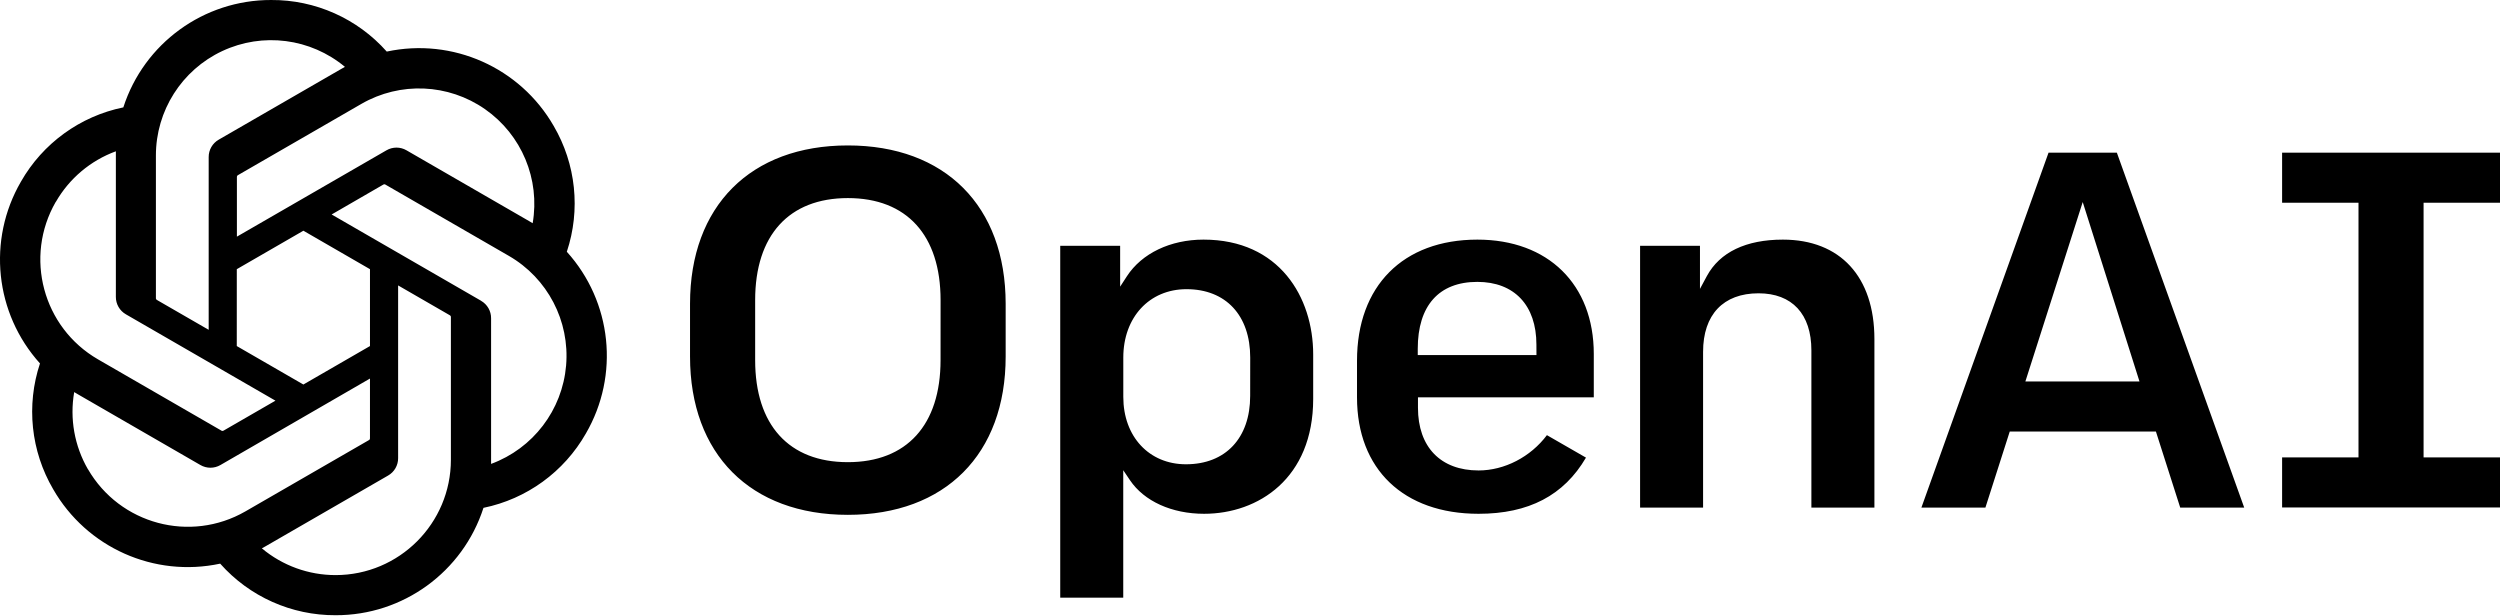
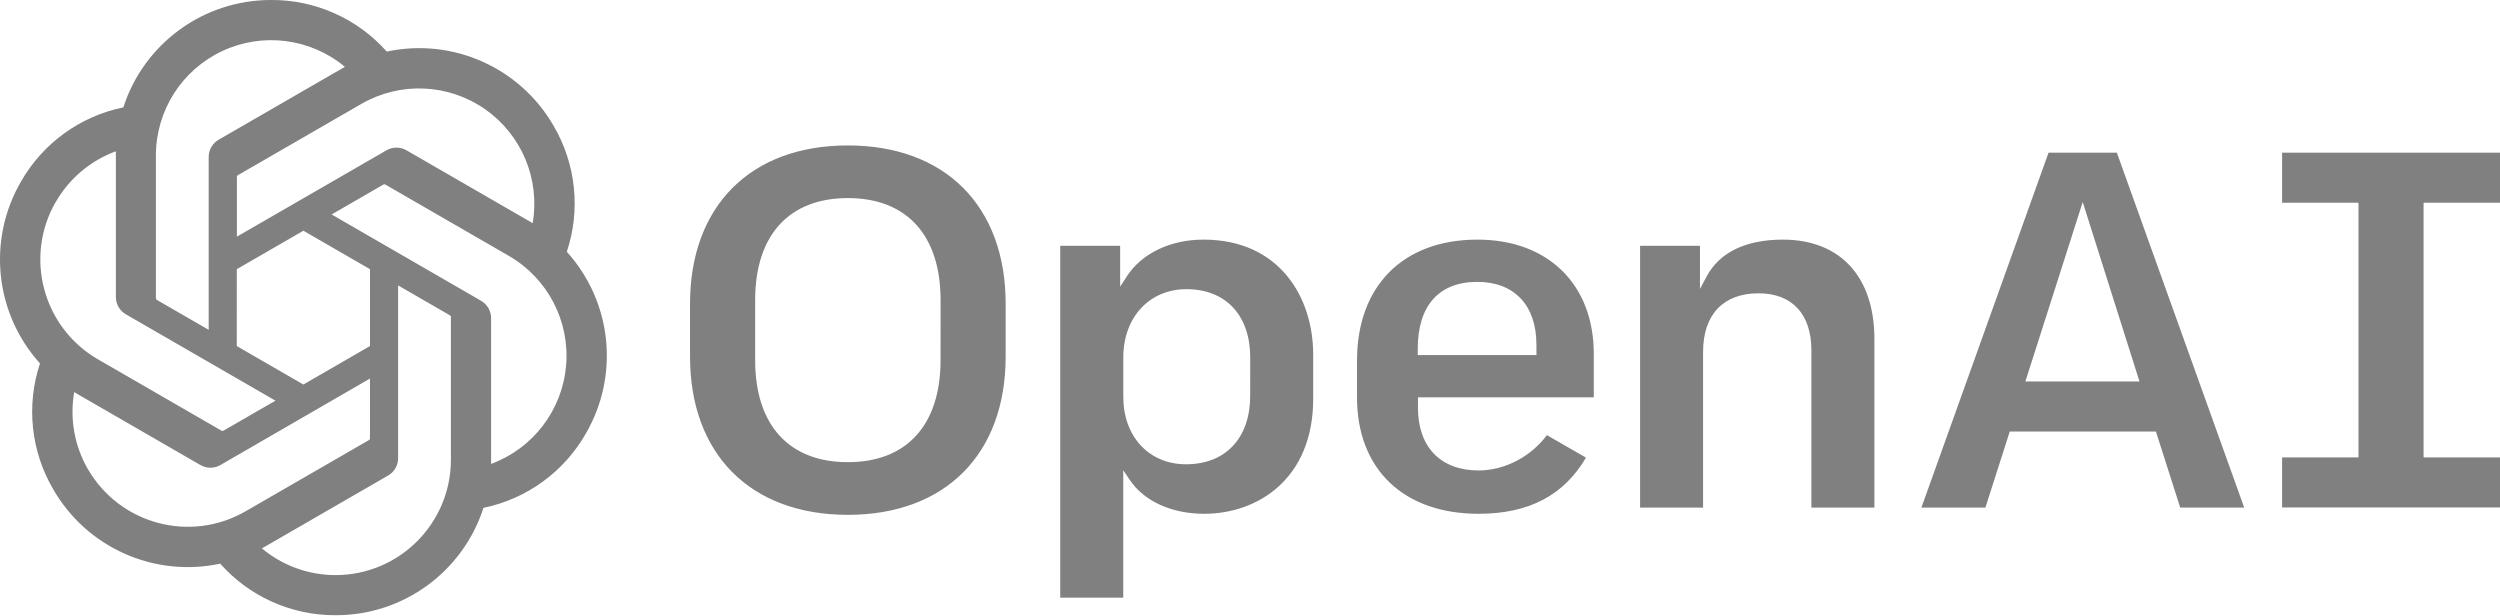
- <svg xmlns="http://www.w3.org/2000/svg" width="512" height="126" viewBox="0 0 512 126">
+ <svg xmlns="http://www.w3.org/2000/svg" fill="#808080" width="512" height="126" viewBox="0 0 512 126">
  <path d="M365.131 49.074c-7.537 0-12.917 2.575-15.557 7.45l-1.42 2.64v-8.819H335.89v53.61h12.901V72.06c0-7.62 4.142-11.991 11.356-11.991c6.88 0 10.825 4.256 10.825 11.674v32.211h12.907V69.442c0-12.764-7.007-20.368-18.747-20.368m-62.565 0c-15.224 0-24.652 9.5-24.652 24.789v7.527c0 14.703 9.538 23.835 24.893 23.835c10.271 0 17.47-3.763 22-11.504l-7.998-4.602c-3.347 4.465-8.694 7.231-13.997 7.231c-7.773 0-12.413-4.798-12.413-12.84v-2.131h36.008v-8.891c0-14.243-9.352-23.414-23.83-23.414zm12.1 23.638h-24.311v-1.287c0-8.825 4.333-13.695 12.2-13.695c7.576 0 12.101 4.798 12.101 12.84zM512 41.52V31.265h-44.625V41.52h15.646v52.157h-15.646v10.255H512V93.677h-15.651V41.52zM173.638 29.786c-19.93 0-32.32 12.419-32.32 32.42v10.813c0 19.995 12.385 32.42 32.32 32.42s32.321-12.425 32.321-32.42V62.205c-.005-20.022-12.408-32.42-32.321-32.42m18.987 43.973c0 13.279-6.919 20.893-18.987 20.893s-18.982-7.614-18.982-20.893V61.46c0-13.279 6.925-20.893 18.988-20.893S192.63 48.18 192.63 61.46zm53.856-24.685c-6.771 0-12.633 2.805-15.69 7.5l-1.386 2.136v-8.365h-12.27V122.4h12.906V96.3l1.38 2.049c2.904 4.306 8.574 6.875 15.17 6.875c11.125 0 22.35-7.27 22.35-23.518v-9.115c0-11.707-6.919-23.518-22.46-23.518m9.554 32.003c0 8.64-5.04 14.008-13.148 14.008c-7.56 0-12.835-5.675-12.835-13.794v-8.064c0-8.217 5.319-14.002 12.945-14.002c8.047 0 13.048 5.363 13.048 14.002zM419.54 31.27l-26.037 72.684h13.109l4.985-15.58h29.932l.05.154l4.93 15.426h13.104l-26.082-72.69zm-4.744 46.855l11.745-36.748l11.625 36.748zM116.085 51.561a31.37 31.37 0 0 0-2.695-25.774a31.77 31.77 0 0 0-34.184-15.224A31.4 31.4 0 0 0 55.536.001a31.74 31.74 0 0 0-30.278 21.99A31.4 31.4 0 0 0 4.282 37.213a31.77 31.77 0 0 0 3.906 37.218a31.4 31.4 0 0 0 2.695 25.748a31.77 31.77 0 0 0 34.21 15.256a31.4 31.4 0 0 0 23.644 10.562a31.74 31.74 0 0 0 30.278-21.99a31.4 31.4 0 0 0 20.97-15.223a31.73 31.73 0 0 0-3.9-37.224m-47.348 66.22a23.52 23.52 0 0 1-15.108-5.478c.186-.104.548-.285.756-.422l25.09-14.484a4.07 4.07 0 0 0 2.06-3.567V58.453l10.6 6.119a.37.37 0 0 1 .208.296v29.28c0 13.041-10.564 23.618-23.606 23.633M18.015 96.12a23.56 23.56 0 0 1-2.82-15.821c.185.115.514.312.744.443l25.096 14.49a4.08 4.08 0 0 0 4.12 0L75.77 77.528v12.238a.37.37 0 0 1-.148.328L50.26 104.732c-11.292 6.502-25.716 2.637-32.245-8.64zm-6.573-54.782a23.5 23.5 0 0 1 12.287-10.354v29.823a4.08 4.08 0 0 0 2.06 3.567l30.623 17.683l-10.639 6.141a.37.37 0 0 1-.356.033L20.059 73.589c-11.282-6.527-15.148-20.957-8.64-32.25zm87.102 20.27L67.92 43.924l10.59-6.125a.38.38 0 0 1 .355-.033l25.359 14.643a23.61 23.61 0 0 1-3.649 42.598V65.191a4.08 4.08 0 0 0-2.049-3.583zM109.1 45.721a30 30 0 0 0-.745-.444L83.26 30.788a4.08 4.08 0 0 0-4.12 0L48.517 48.466V36.233a.4.4 0 0 1 .154-.328l25.358-14.638a23.61 23.61 0 0 1 35.06 24.46zM42.738 67.546l-10.605-6.119a.4.4 0 0 1-.203-.295V31.85a23.605 23.605 0 0 1 38.714-18.155c-.186.105-.52.285-.756.422l-25.09 14.484a4.08 4.08 0 0 0-2.06 3.567zm5.758-12.418l13.64-7.878l13.635 7.878v15.744l-13.64 7.877l-13.64-7.877z" />
</svg>
